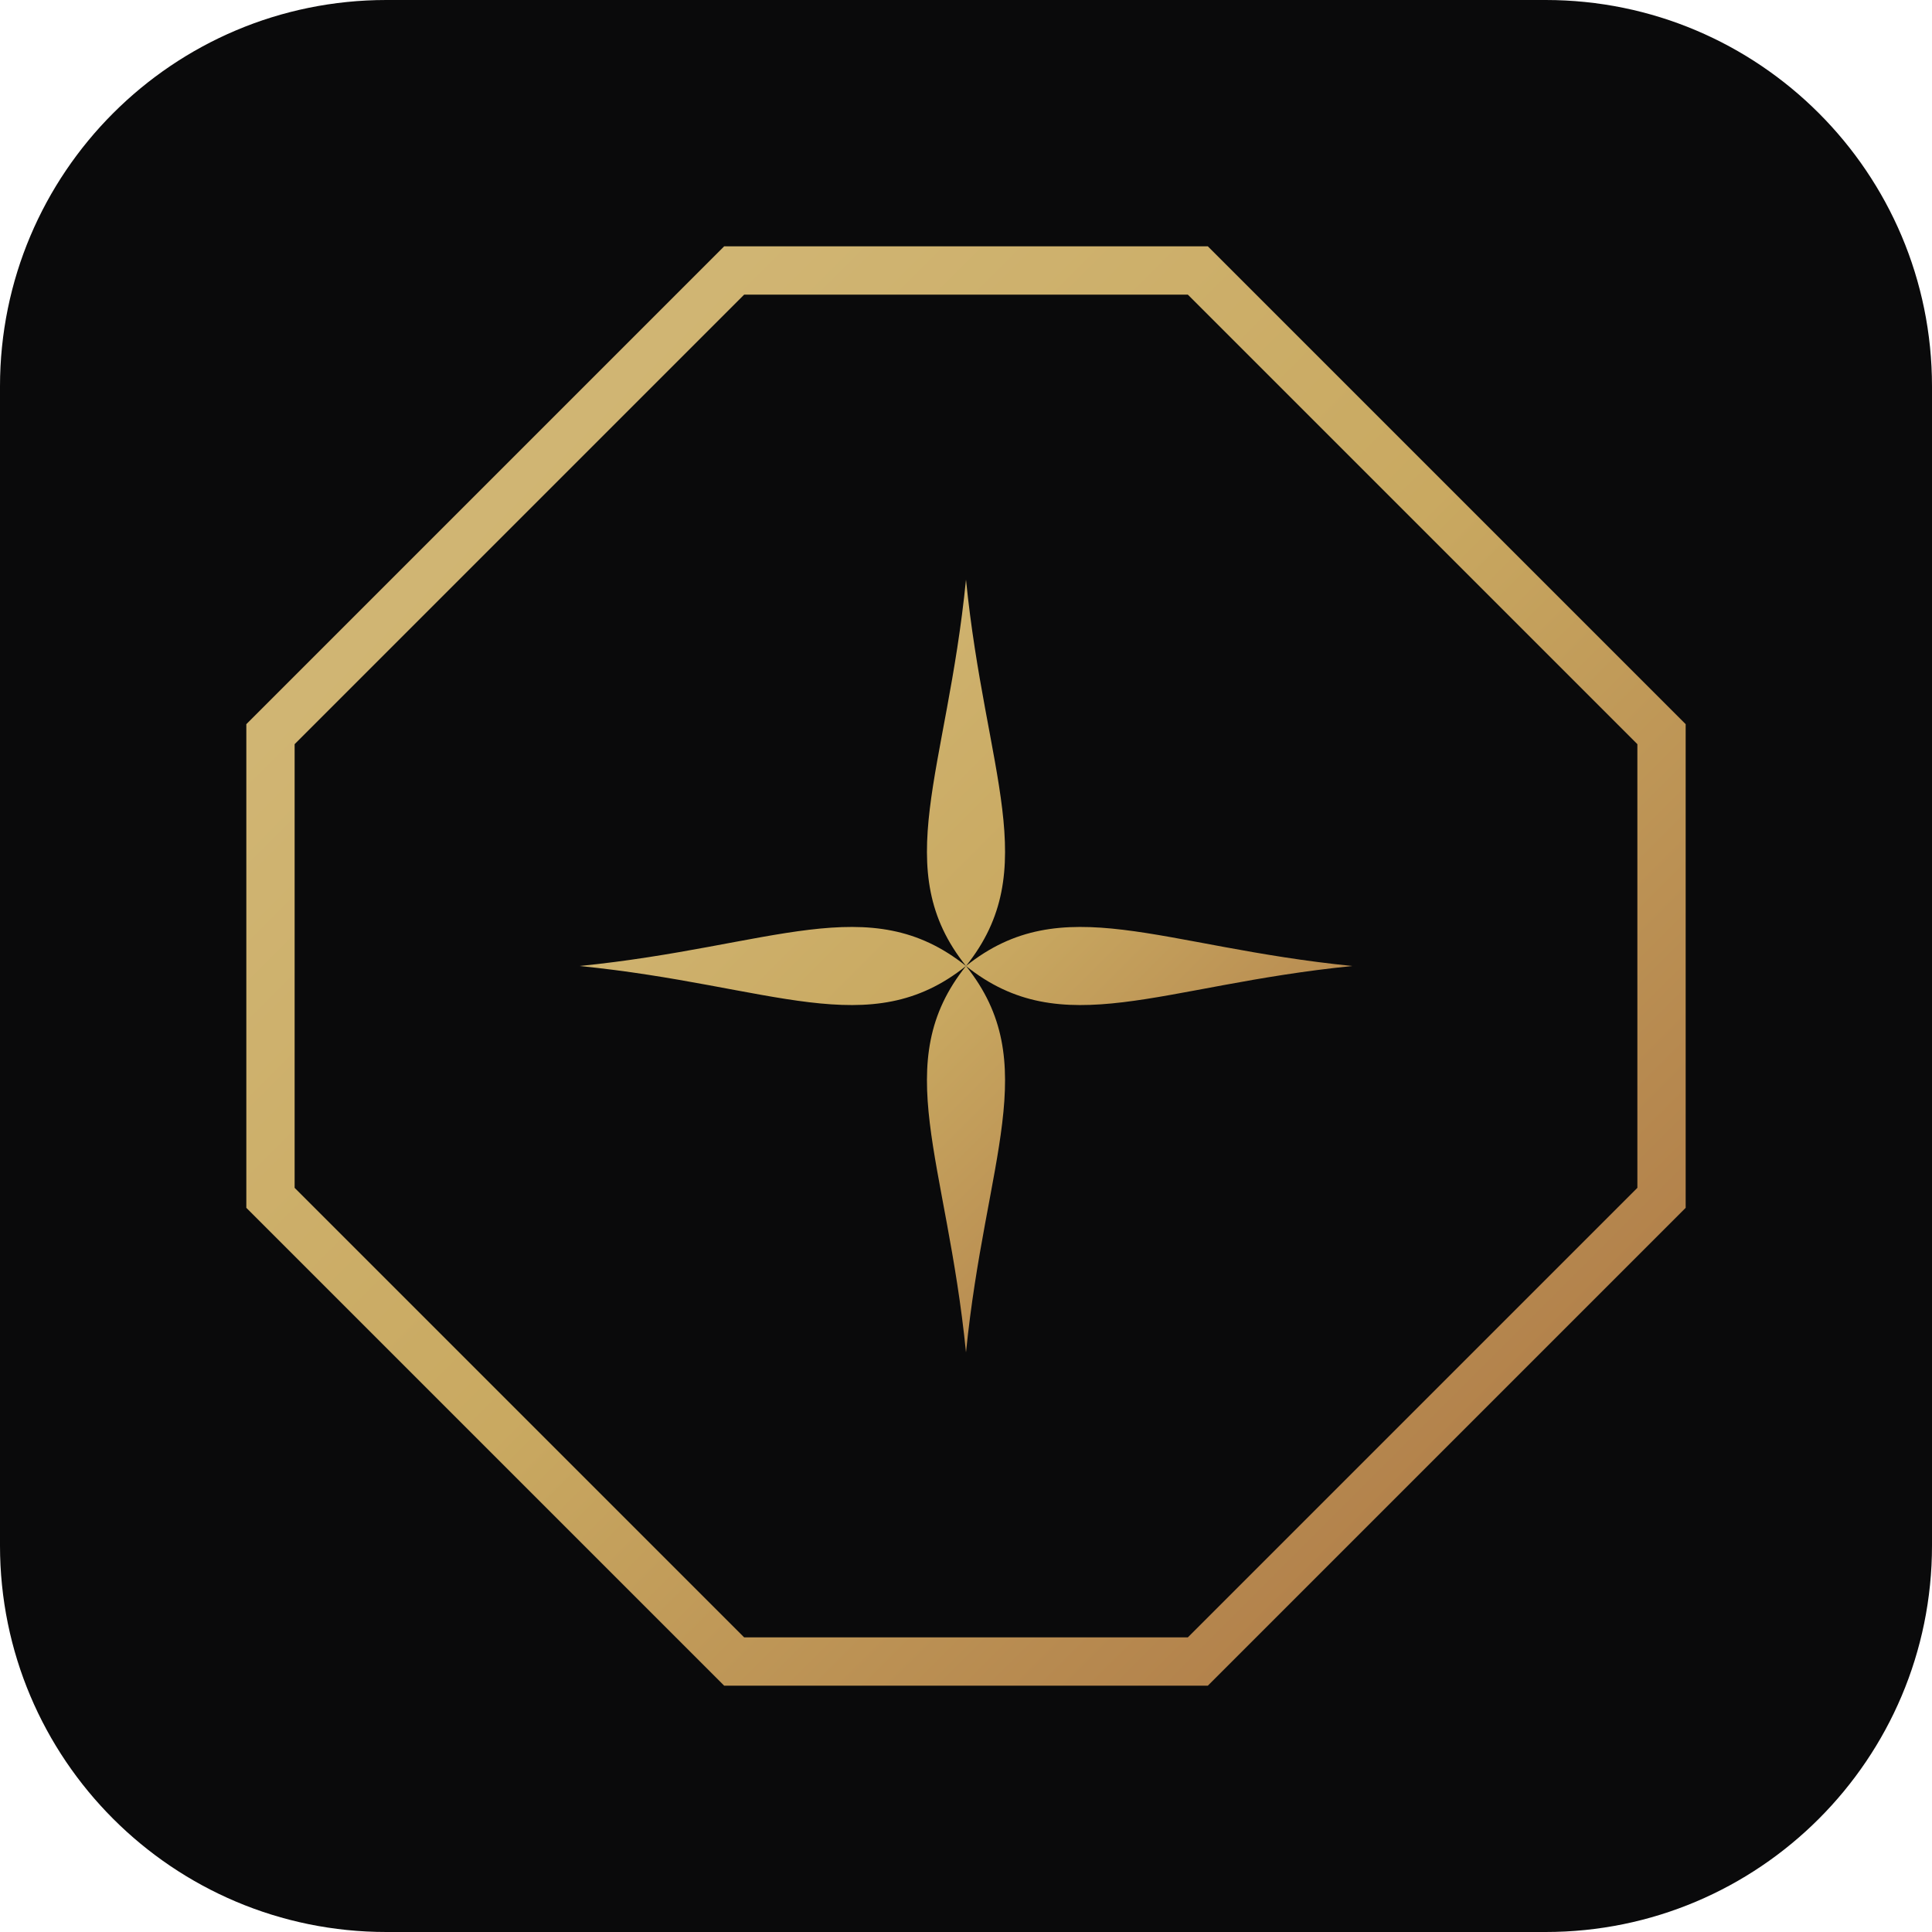
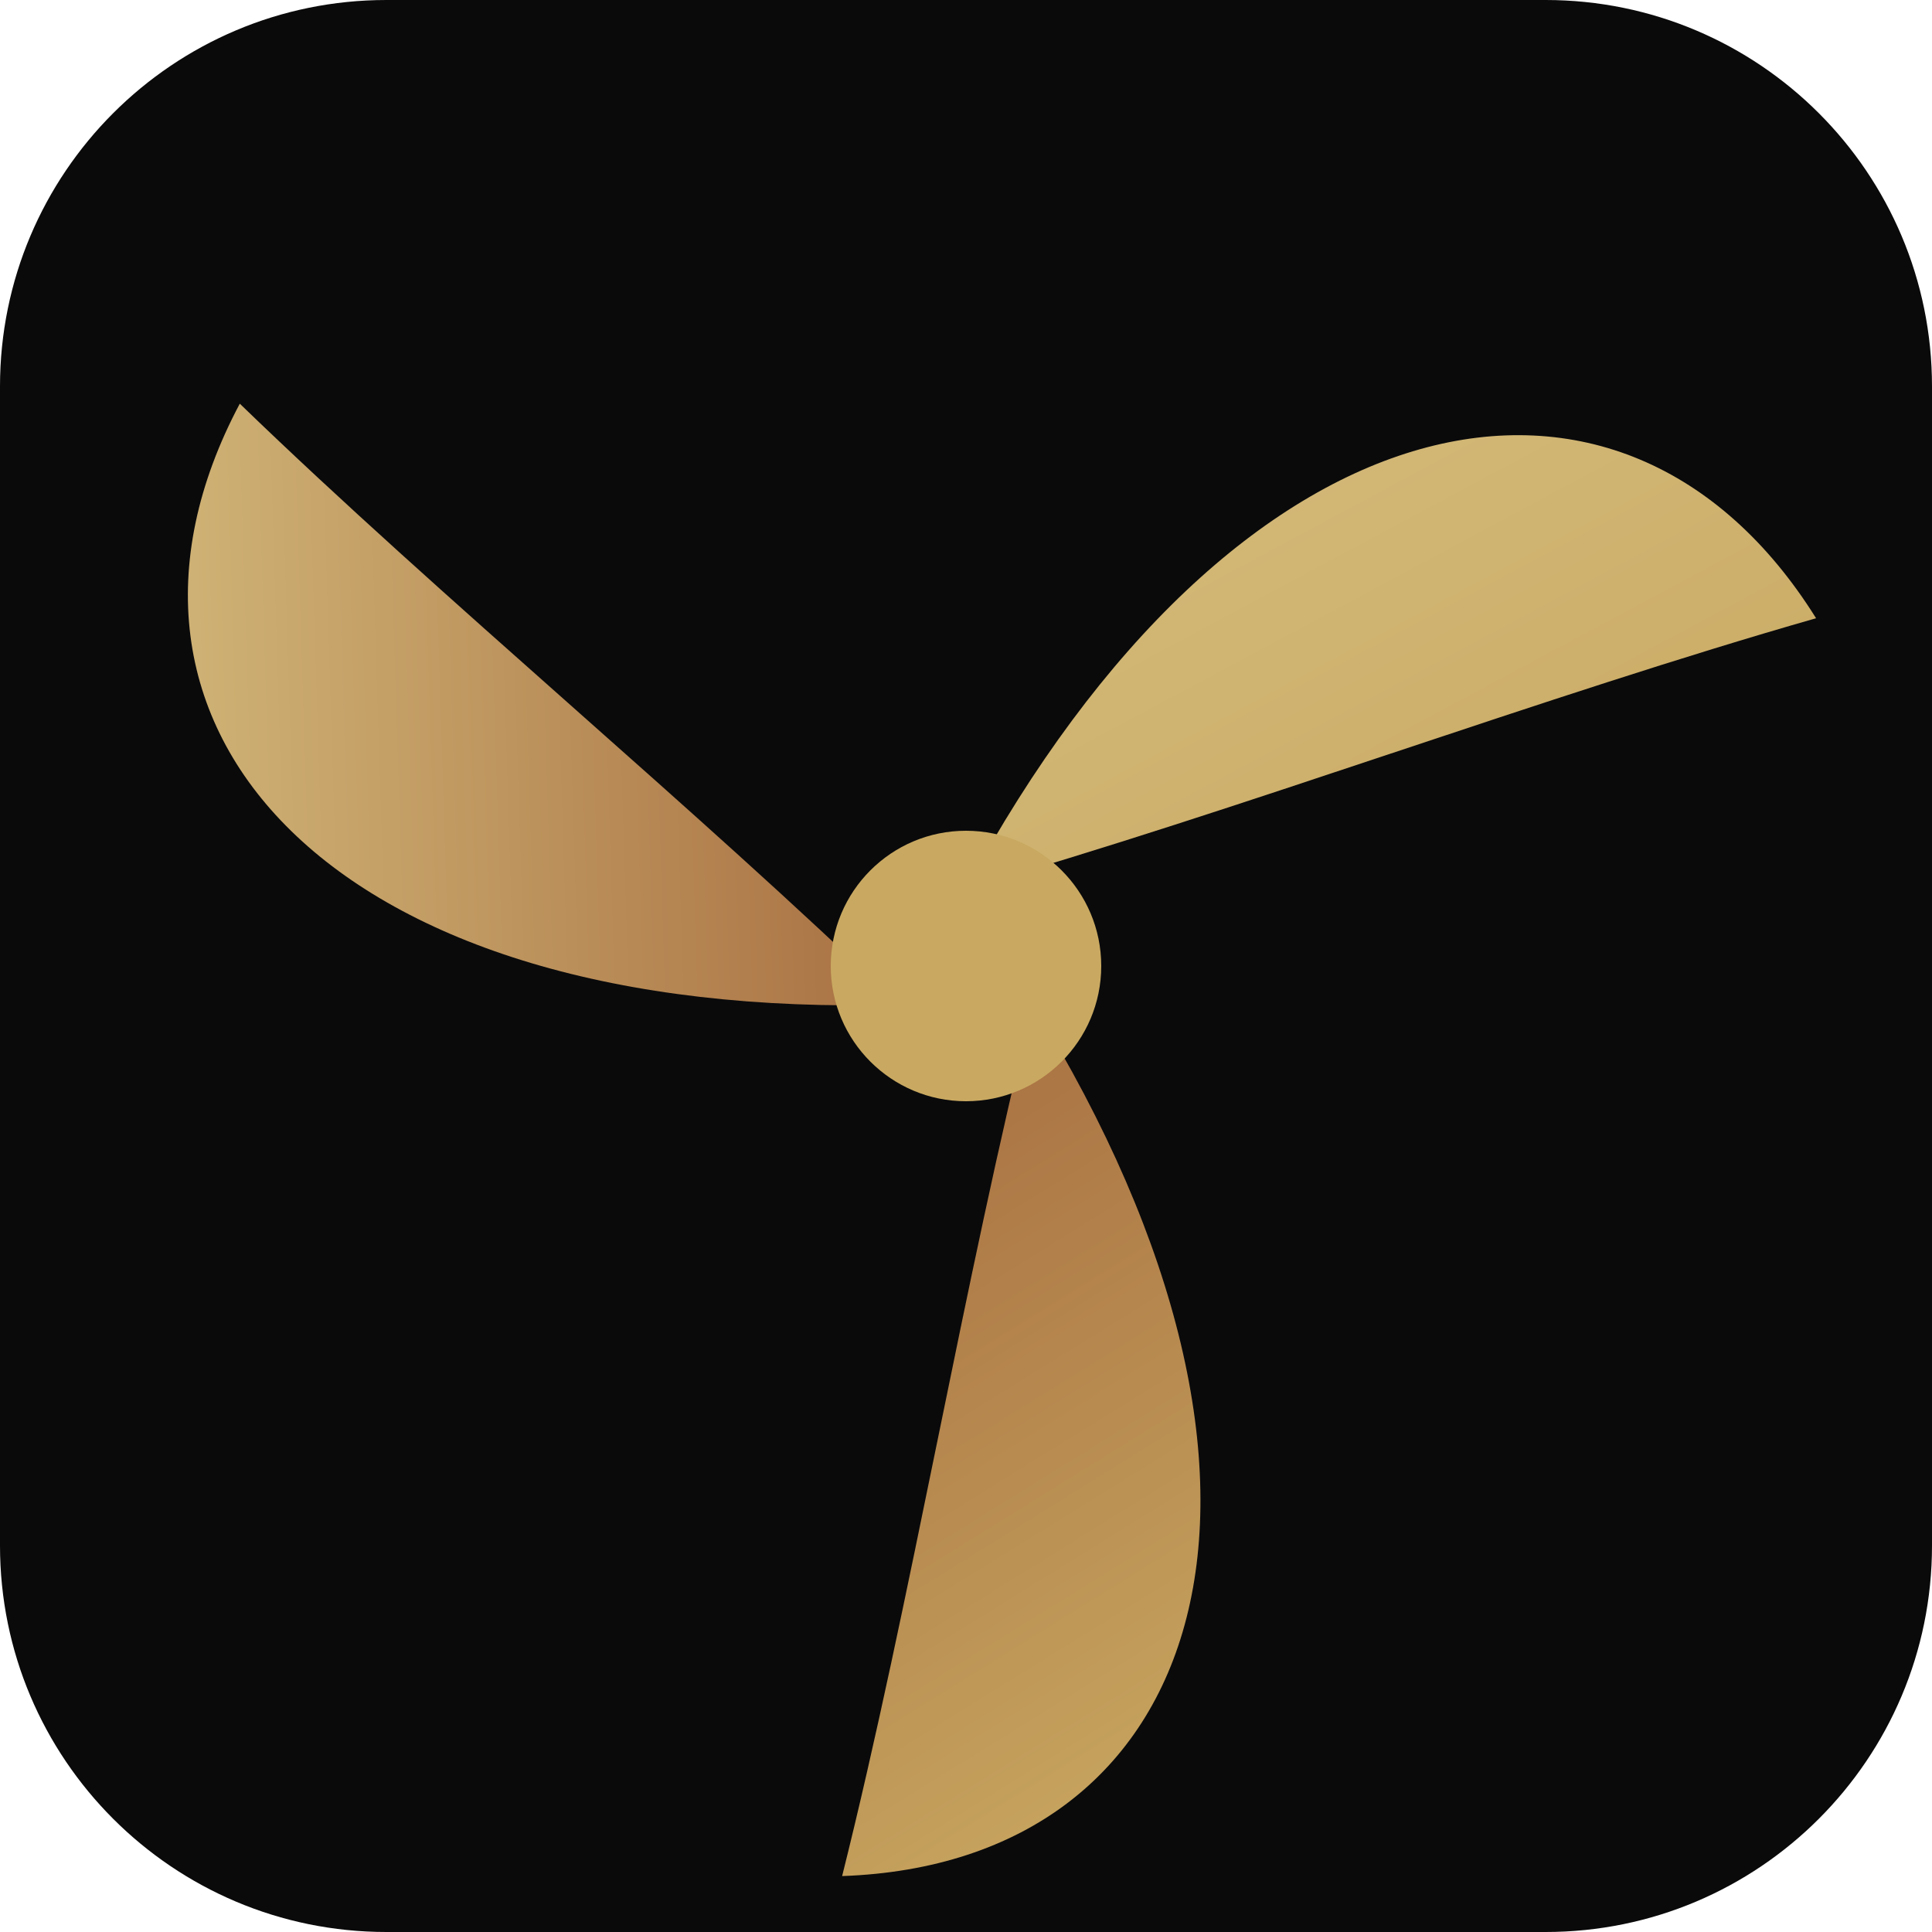
<svg xmlns="http://www.w3.org/2000/svg" width="512" height="512" viewBox="0 0 100 100">
  <defs>
-     <linearGradient id="g" x1="0" y1="0" x2="1" y2="1">
+     <linearGradient id="g1" x1="0" y1="0" x2="1" y2="1">
      <stop offset="0%" stop-color="#D4BB7C" />
-       <stop offset="50%" stop-color="#C9A961" />
+       <stop offset="100%" stop-color="#C9A961" />
+     </linearGradient>
+     <linearGradient id="g2" x1="1" y1="0" x2="0" y2="1">
+       <stop offset="0%" stop-color="#C9A961" />
      <stop offset="100%" stop-color="#A97142" />
+     </linearGradient>
+     <linearGradient id="g3" x1="0" y1="1" x2="1" y2="0">
+       <stop offset="0%" stop-color="#A97142" />
+       <stop offset="100%" stop-color="#D4BB7C" />
    </linearGradient>
  </defs>
  <rect width="100" height="100" rx="20" fill="#0A0A0B" />
-   <path d="M38 14 H62 L86 38 V62 L62 86 H38 L14 62 V38 Z" fill="none" stroke="url(#g)" stroke-width="2.5" />
-   <path d="M50 30 C51 40 54 45 50 50 C54 55 51 60 50 70 C49 60 46 55 50 50 C46 45 49 40 50 30 Z            M30 50 C40 49 45 46 50 50 C55 46 60 49 70 50 C60 51 55 54 50 50 C45 54 40 51 30 50 Z" fill="url(#g)" />
+   <g transform="translate(50 50)">
+     <path d="M0 -4 C 14 -30, 34 -34, 44 -18 C 30 -14, 14 -8, 0 -4 Z" fill="url(#g1)" />
+     <path d="M0 -4 C 14 -30, 34 -34, 44 -18 C 30 -14, 14 -8, 0 -4 Z" fill="url(#g2)" transform="rotate(120)" />
+     <path d="M0 -4 C 14 -30, 34 -34, 44 -18 C 30 -14, 14 -8, 0 -4 Z" fill="url(#g3)" transform="rotate(240)" />
+     <circle r="7" fill="#C9A961" />
+   </g>
</svg>
